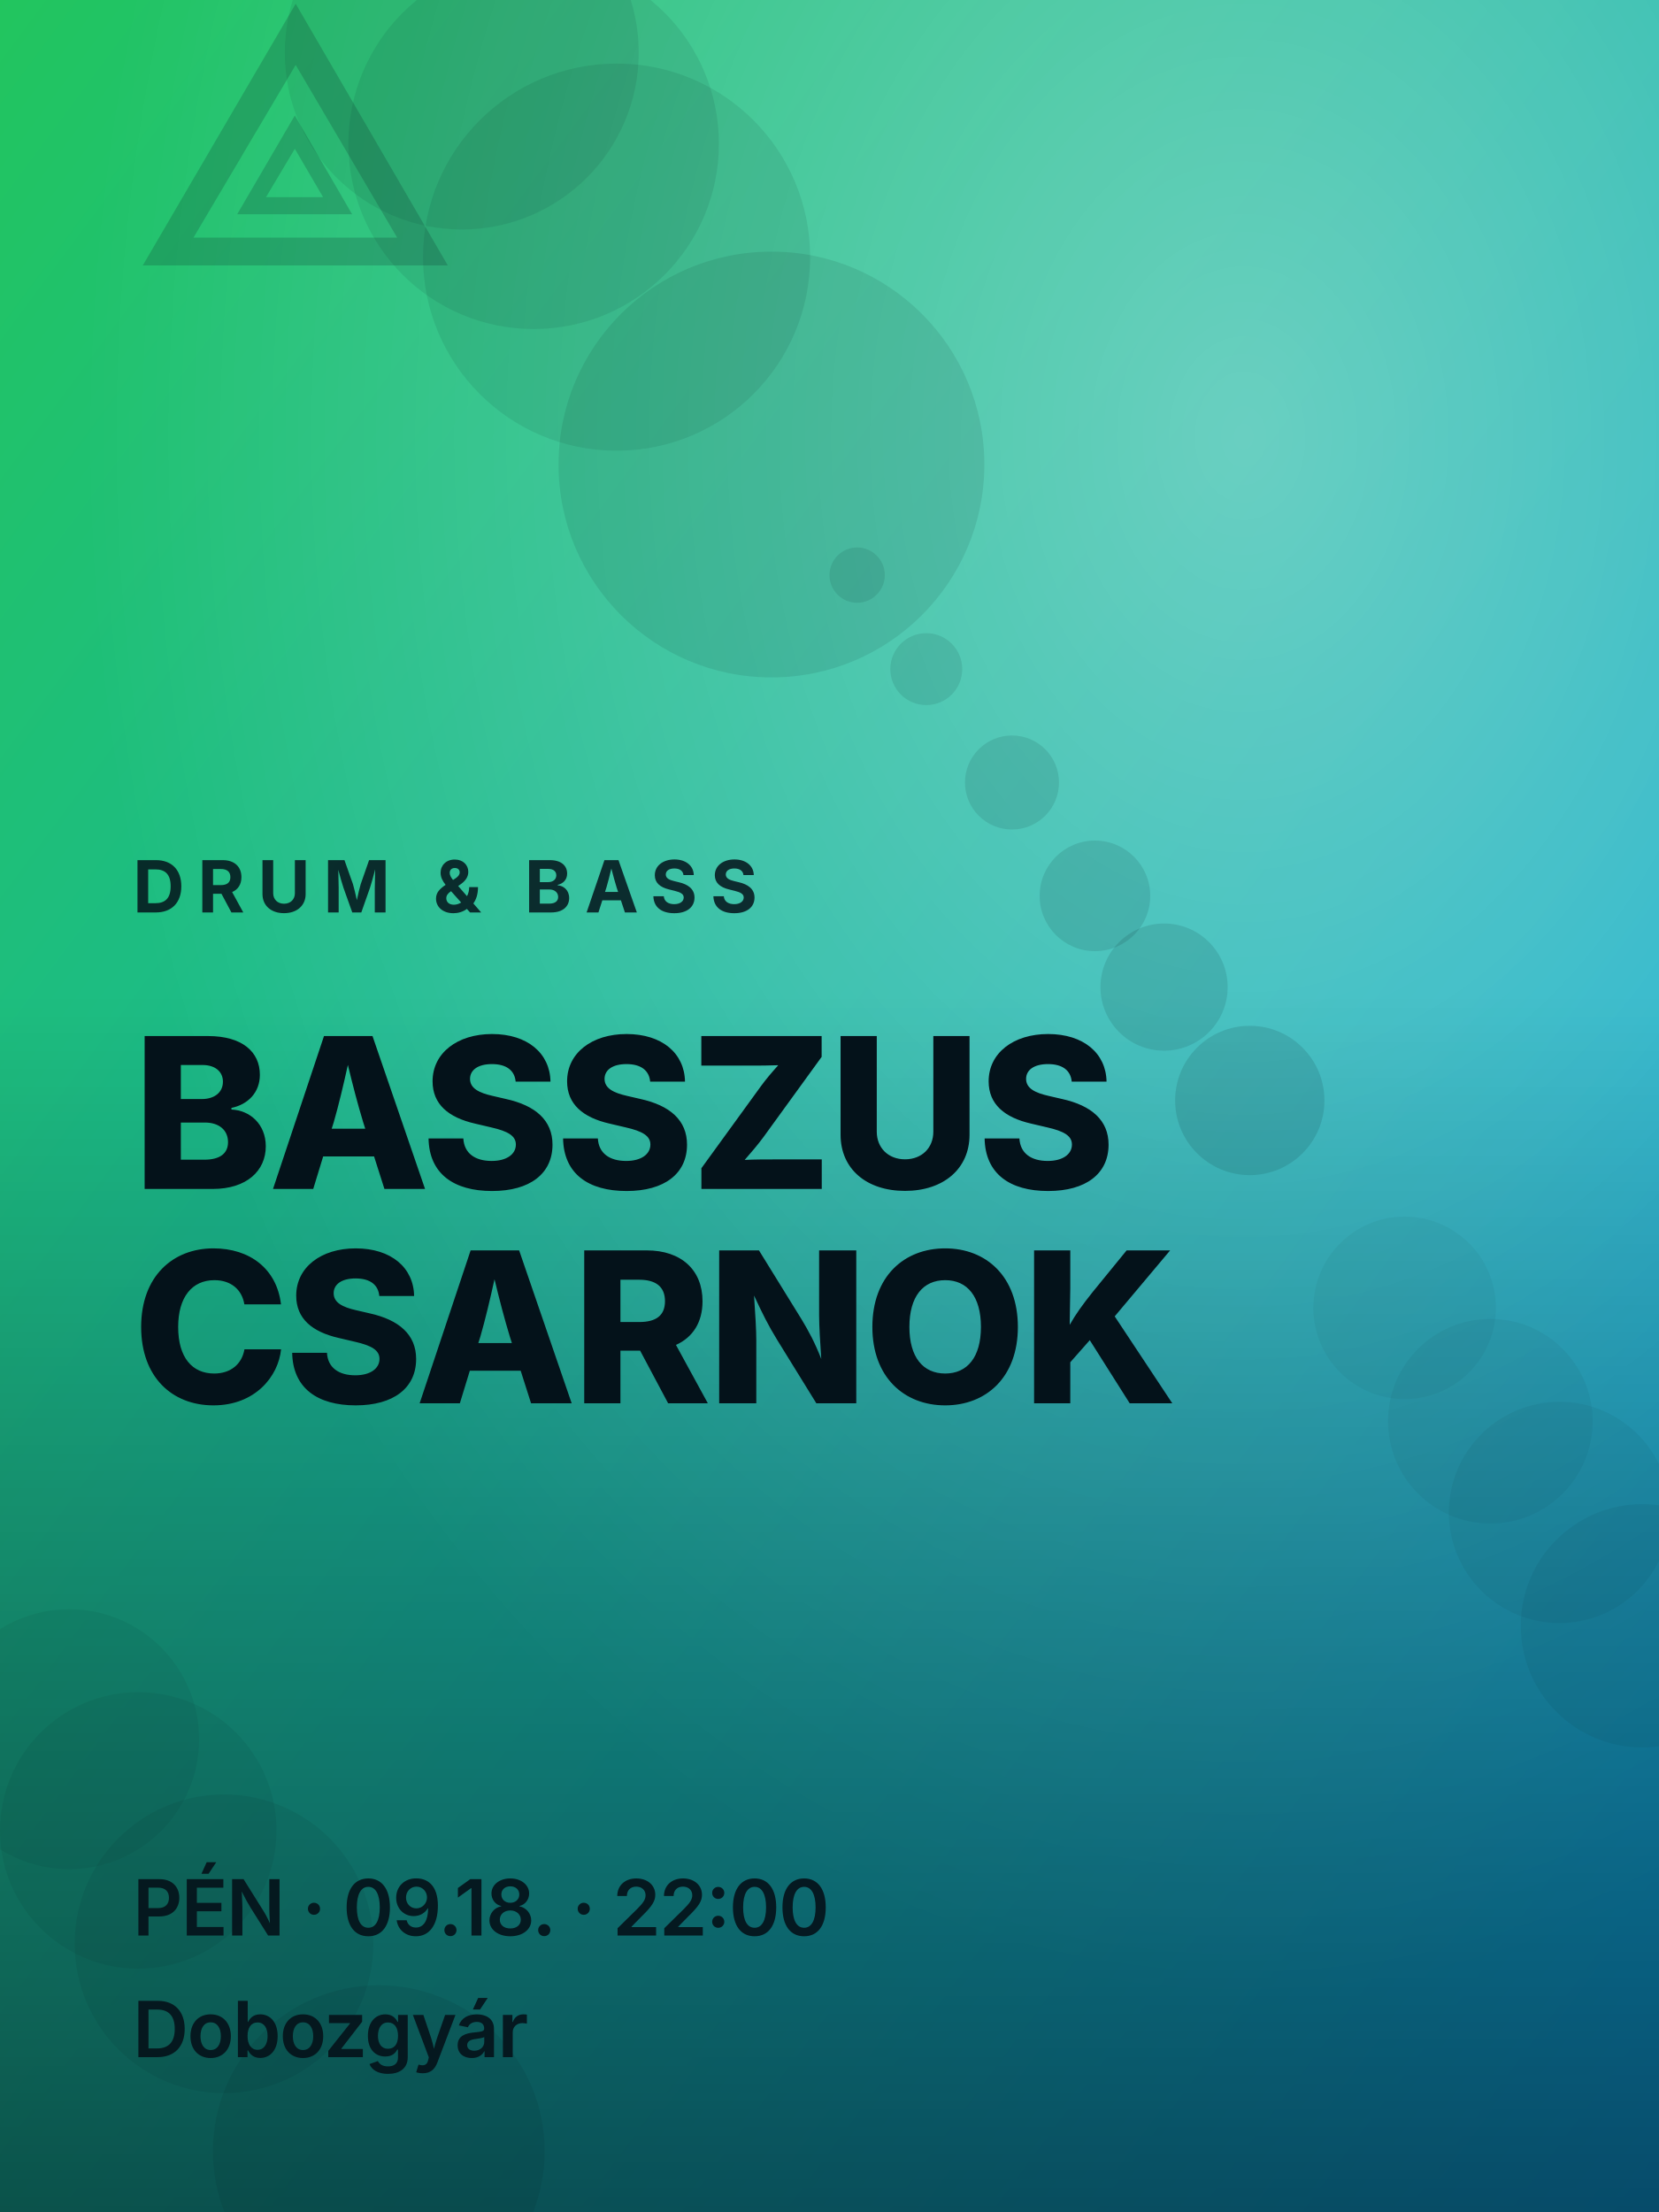
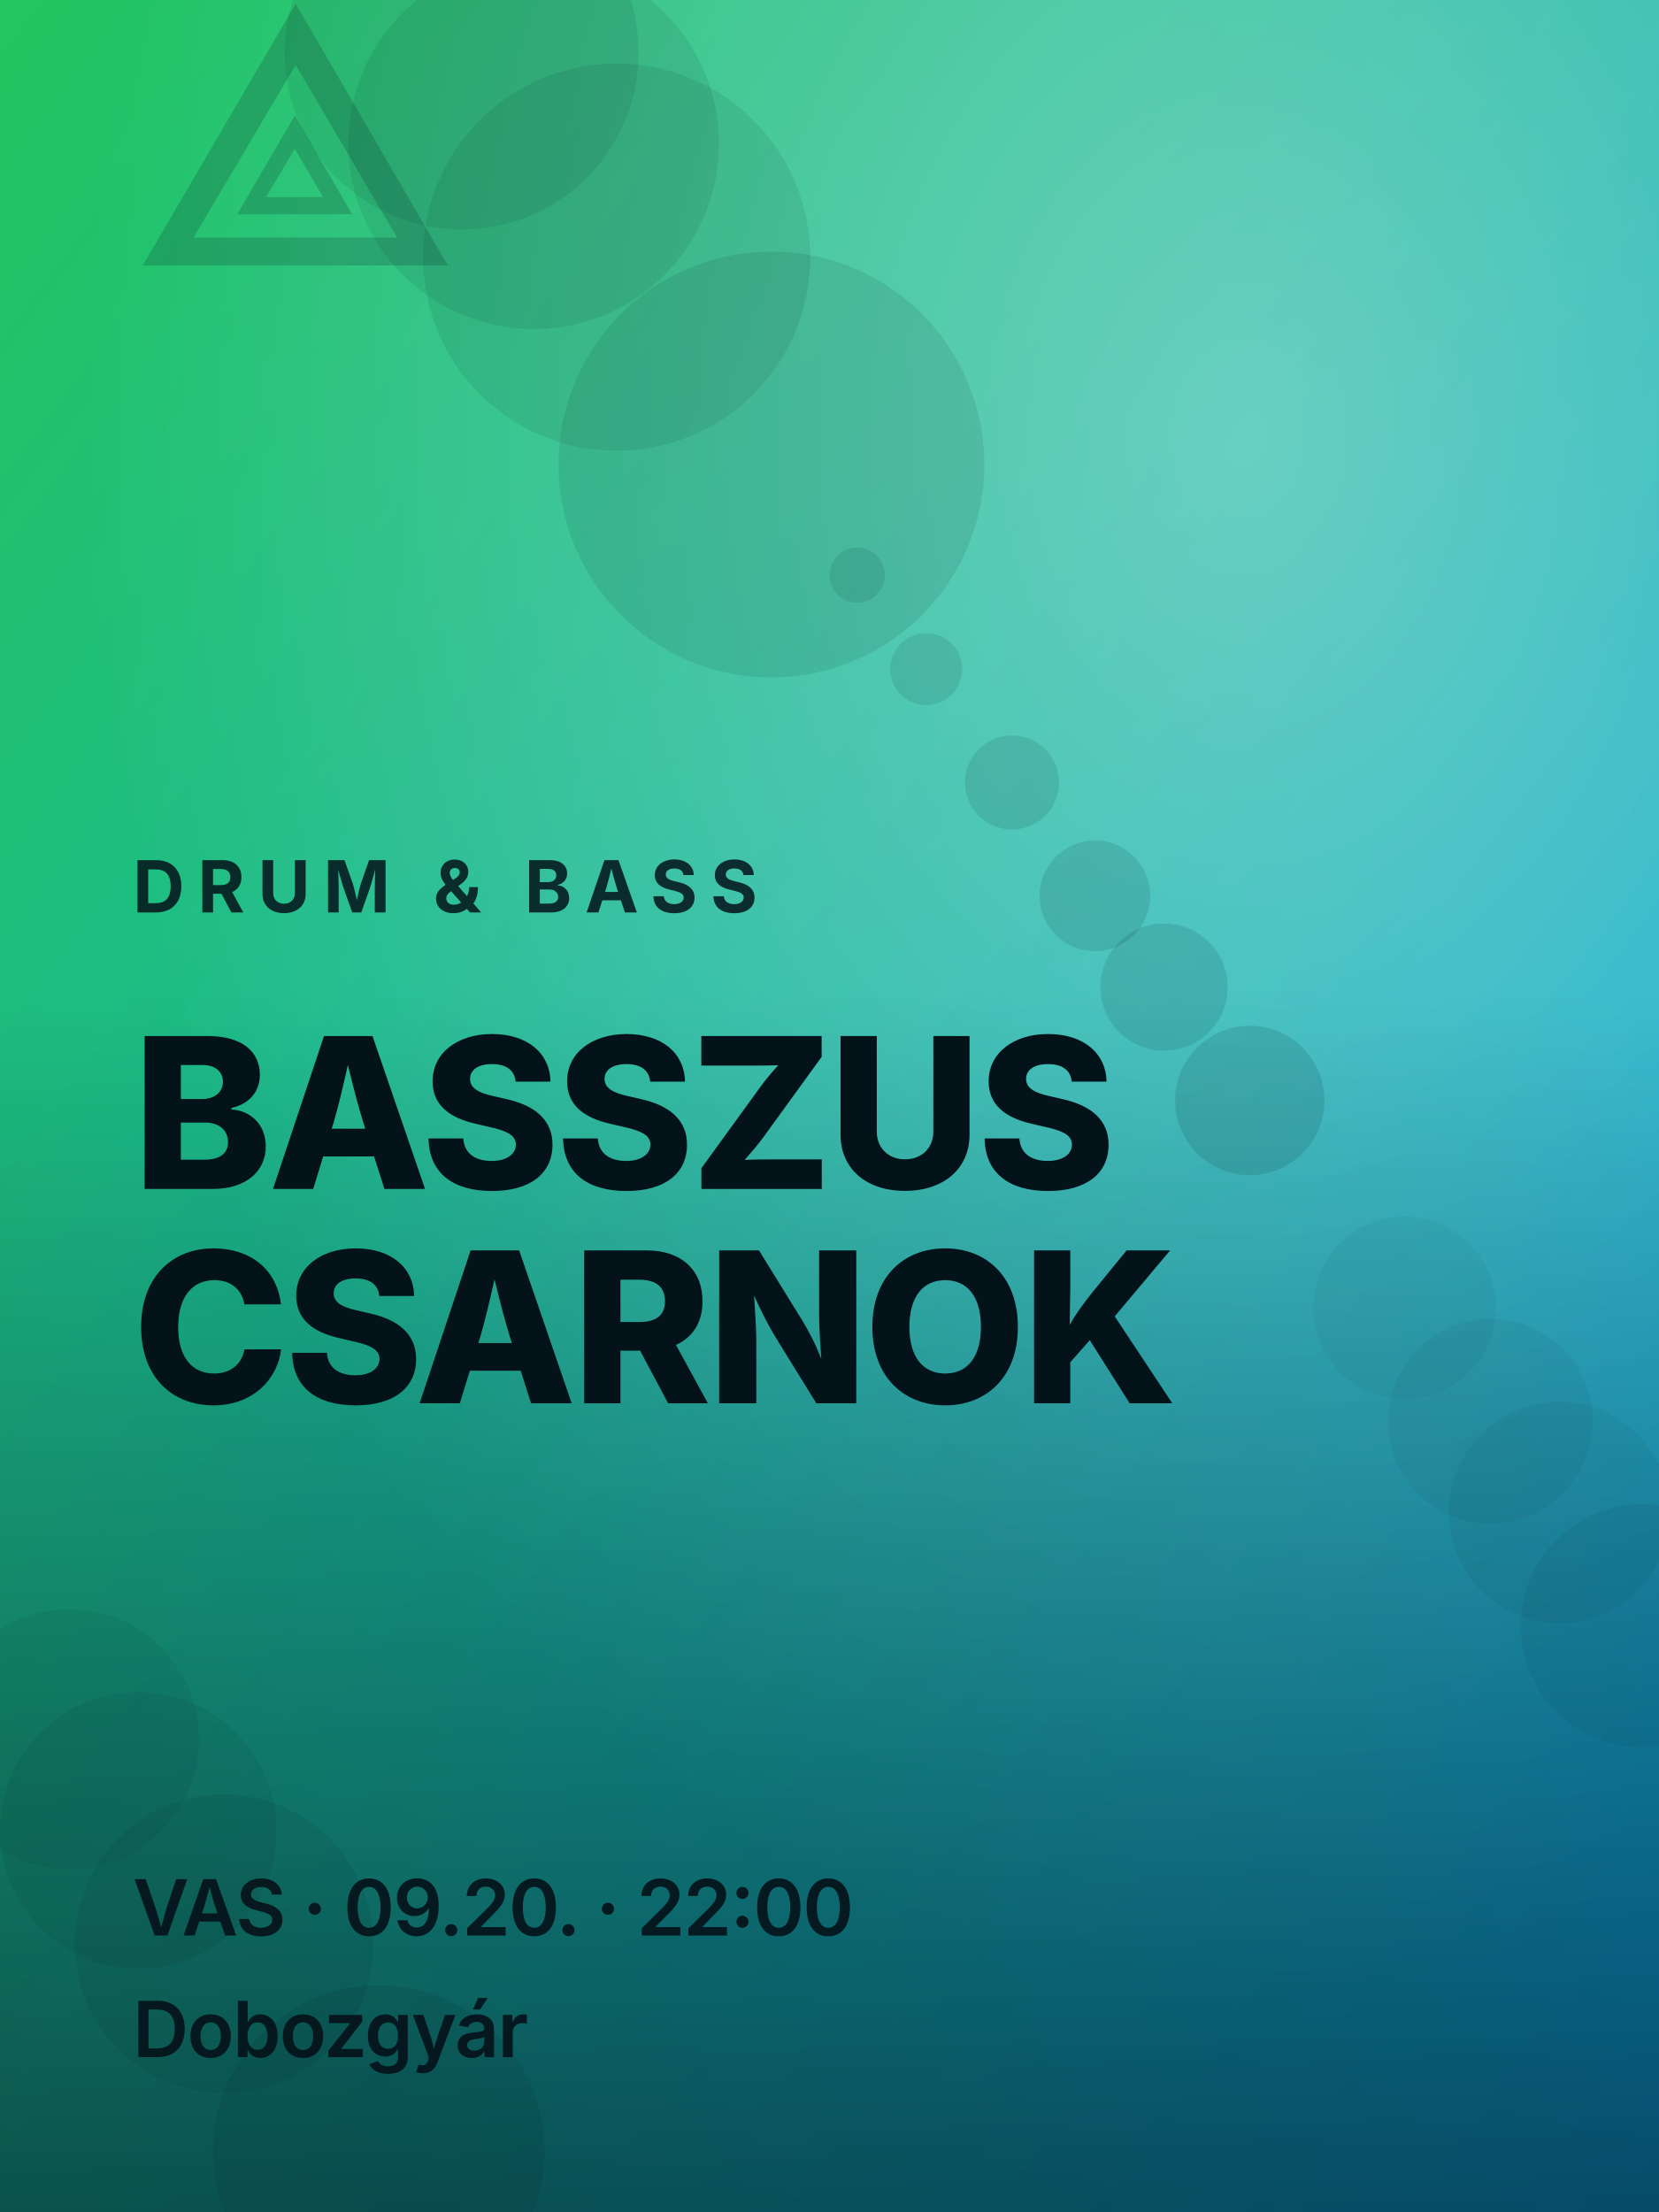
<svg xmlns="http://www.w3.org/2000/svg" viewBox="0 0 600 800" width="600" height="800" role="img" aria-label="Basszus Csarnok">
  <defs>
    <linearGradient id="bg" x1="0" y1="0" x2="1" y2="1">
      <stop offset="0" stop-color="#22c55e" />
      <stop offset="1" stop-color="#0ea5e9" />
    </linearGradient>
    <radialGradient id="glow" cx="0.75" cy="0.2" r="0.7">
      <stop offset="0" stop-color="#ffffff" stop-opacity="0.35" />
      <stop offset="1" stop-color="#ffffff" stop-opacity="0" />
    </radialGradient>
    <linearGradient id="shade" x1="0" y1="0" x2="0" y2="1">
      <stop offset="0.45" stop-color="#000" stop-opacity="0" />
      <stop offset="1" stop-color="#000" stop-opacity="0.55" />
    </linearGradient>
  </defs>
  <rect width="600" height="800" fill="url(#bg)" />
  <rect width="600" height="800" fill="url(#glow)" />
  <circle cx="25" cy="629" r="47" fill="#04121a" opacity="0.062" />
  <circle cx="396" cy="324" r="20" fill="#04121a" opacity="0.111" />
  <circle cx="167" cy="19" r="64" fill="#04121a" opacity="0.081" />
  <circle cx="539" cy="514" r="37" fill="#04121a" opacity="0.050" />
  <circle cx="310" cy="208" r="10" fill="#04121a" opacity="0.100" />
  <circle cx="81" cy="703" r="54" fill="#04121a" opacity="0.069" />
  <circle cx="452" cy="398" r="27" fill="#04121a" opacity="0.119" />
  <circle cx="223" cy="93" r="70" fill="#04121a" opacity="0.088" />
  <circle cx="594" cy="588" r="44" fill="#04121a" opacity="0.058" />
  <circle cx="366" cy="283" r="17" fill="#04121a" opacity="0.107" />
  <circle cx="137" cy="778" r="60" fill="#04121a" opacity="0.077" />
  <circle cx="508" cy="473" r="33" fill="#04121a" opacity="0.046" />
  <circle cx="279" cy="168" r="77" fill="#04121a" opacity="0.096" />
  <circle cx="50" cy="662" r="50" fill="#04121a" opacity="0.065" />
  <circle cx="421" cy="357" r="23" fill="#04121a" opacity="0.115" />
  <circle cx="193" cy="52" r="67" fill="#04121a" opacity="0.084" />
  <circle cx="564" cy="547" r="40" fill="#04121a" opacity="0.054" />
  <circle cx="335" cy="242" r="13" fill="#04121a" opacity="0.103" />
  <text x="48" y="96" font-size="140" fill="#04121a" opacity="0.18" font-weight="900">⟁</text>
  <rect width="600" height="800" fill="url(#shade)" />
  <g fill="#04121a" font-family="Inter, 'Segoe UI', system-ui, sans-serif" style="letter-spacing:-0.02em">
    <text x="48" y="330" font-size="26" font-weight="700" opacity="0.85" style="letter-spacing:0.18em">DRUM &amp; BASS</text>
    <text x="48" y="430" font-size="76" font-weight="800">BASSZUS</text>
    <text x="48" y="507.52" font-size="76" font-weight="800">CSARNOK</text>
-     <text x="48" y="700" font-size="28" font-weight="600" opacity="0.92">PÉN · 09.18. · 22:00</text>
+     <text x="48" y="700" font-size="28" font-weight="600" opacity="0.92">VAS · 09.20. · 22:00</text>
    <text x="48" y="744" font-size="28" font-weight="600" opacity="0.92">Dobozgyár</text>
  </g>
</svg>
